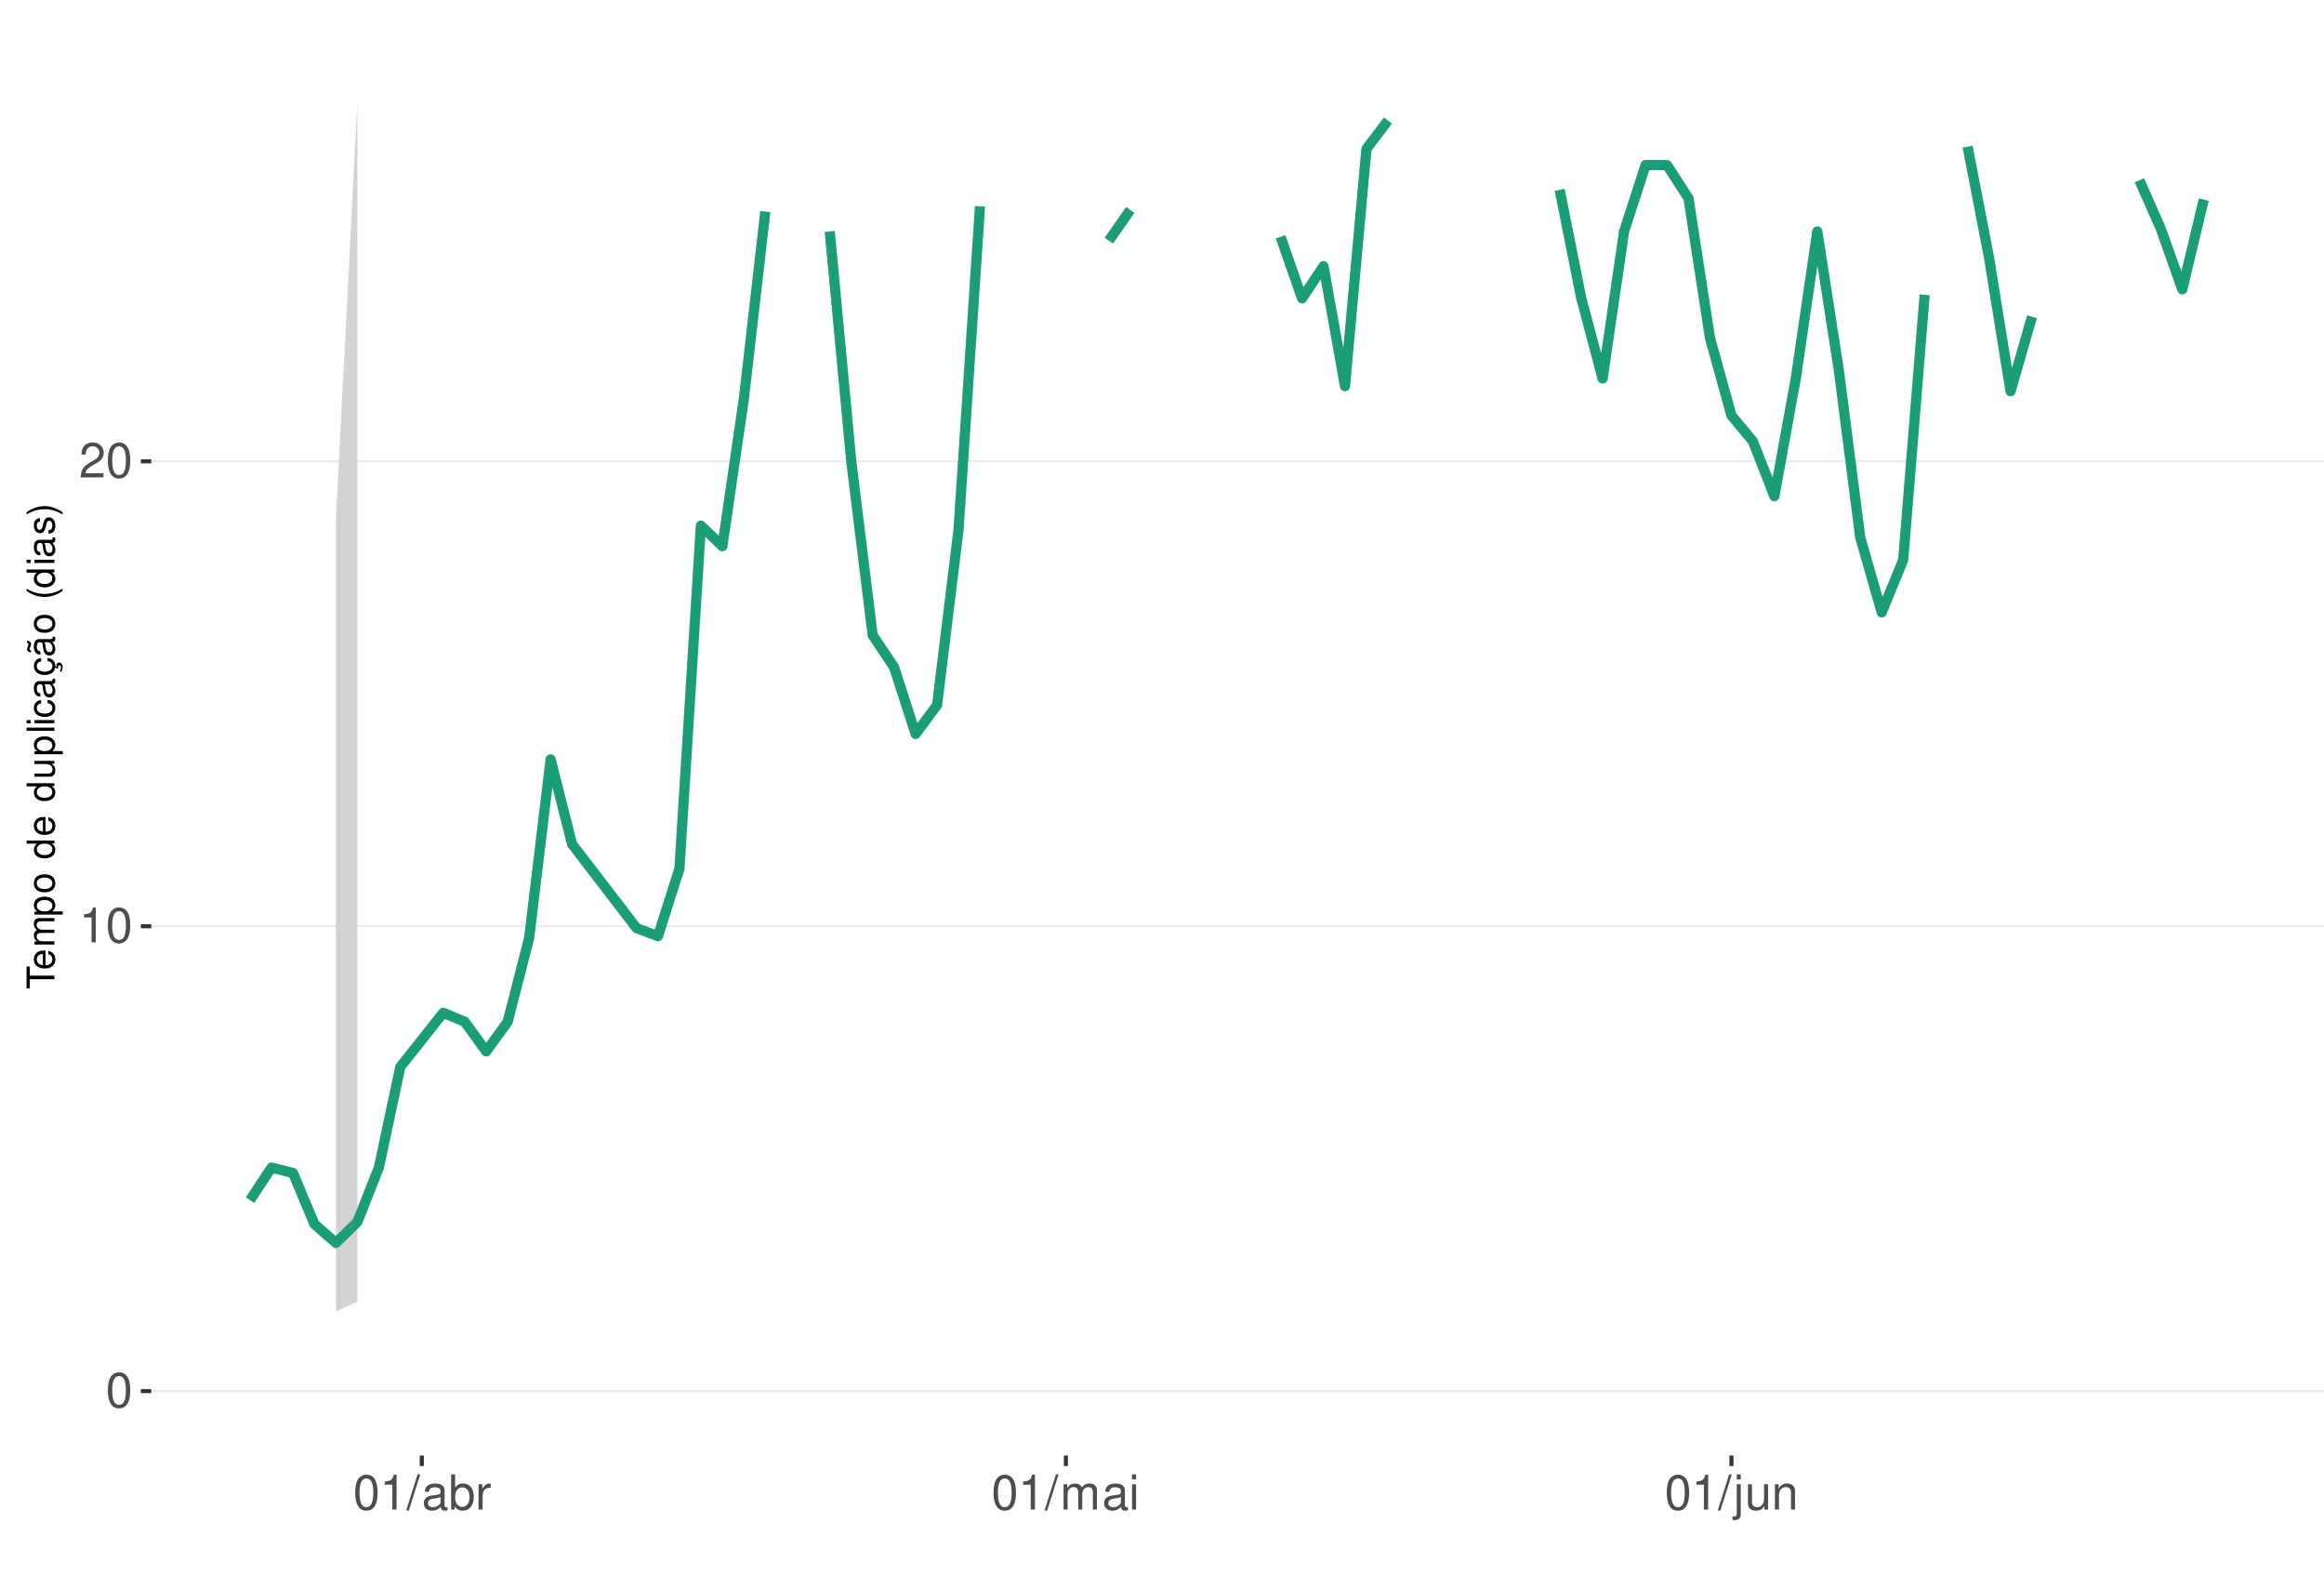
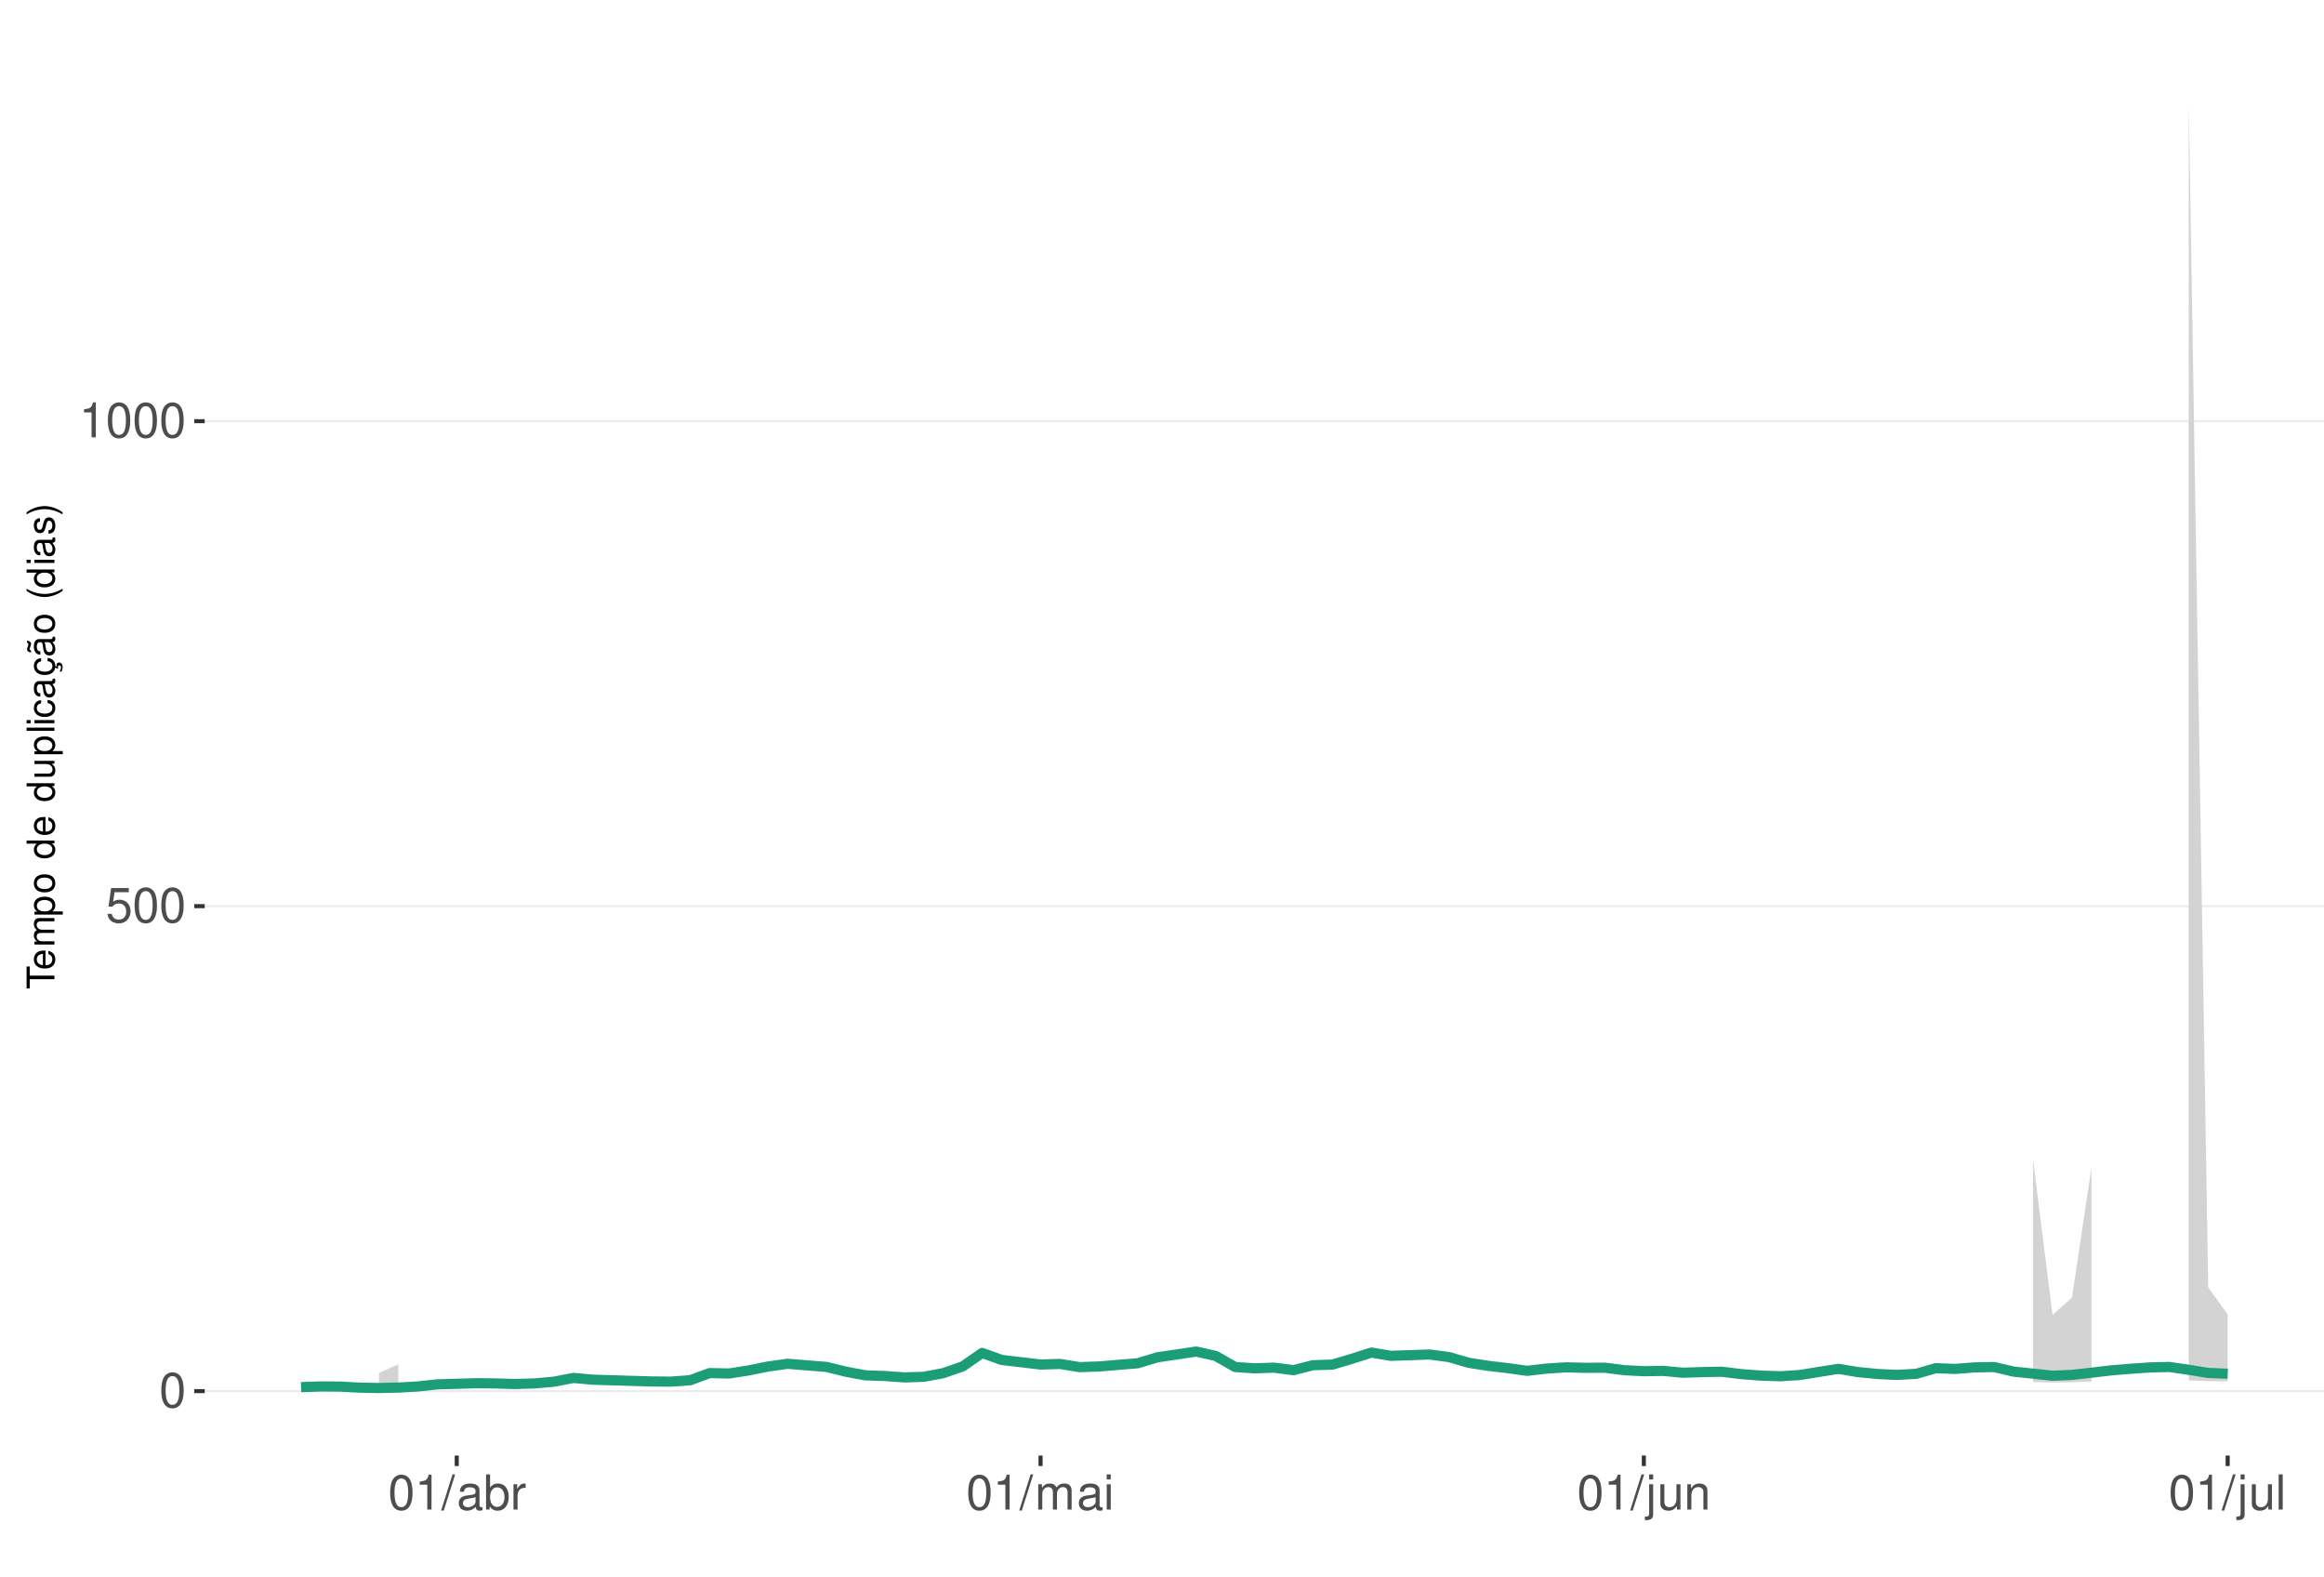
<svg xmlns="http://www.w3.org/2000/svg" xmlns:xlink="http://www.w3.org/1999/xlink" width="609pt" height="413pt" viewBox="0 0 609 413" version="1.1">
  <defs>
    <g>
      <symbol overflow="visible" id="glyph0-0">
        <path style="stroke:none;" d="" />
      </symbol>
      <symbol overflow="visible" id="glyph0-1">
        <path style="stroke:none;" d="M 3.484 -9.156 C 2.641 -9.156 1.891 -8.766 1.422 -8.156 C 0.828 -7.344 0.547 -6.125 0.547 -4.422 C 0.547 -1.344 1.562 0.297 3.484 0.297 C 5.375 0.297 6.422 -1.344 6.422 -4.359 C 6.422 -6.125 6.141 -7.312 5.547 -8.156 C 5.078 -8.781 4.328 -9.156 3.484 -9.156 Z M 3.484 -8.156 C 4.688 -8.156 5.281 -6.938 5.281 -4.453 C 5.281 -1.844 4.703 -0.625 3.453 -0.625 C 2.281 -0.625 1.688 -1.891 1.688 -4.422 C 1.688 -6.938 2.281 -8.156 3.484 -8.156 Z M 3.484 -8.156 " />
      </symbol>
      <symbol overflow="visible" id="glyph0-2">
+         <path style="stroke:none;" d="M 6.031 -8.969 L 1.391 -8.969 L 0.719 -4.094 L 1.75 -4.094 C 2.266 -4.703 2.703 -4.922 3.406 -4.922 C 4.609 -4.922 5.359 -4.094 5.359 -2.766 C 5.359 -1.484 4.609 -0.703 3.391 -0.703 C 2.422 -0.703 1.828 -1.188 1.562 -2.203 L 0.438 -2.203 C 0.594 -1.469 0.719 -1.109 0.984 -0.781 C 1.5 -0.094 2.406 0.297 3.422 0.297 C 5.234 0.297 6.5 -1.031 6.5 -2.922 C 6.5 -4.703 5.312 -5.906 3.594 -5.906 C 2.969 -5.906 2.453 -5.75 1.938 -5.359 L 2.297 -7.875 L 6.031 -7.875 Z M 6.031 -8.969 " />
+       </symbol>
+       <symbol overflow="visible" id="glyph0-3">
        <path style="stroke:none;" d="M 3.281 -6.516 L 3.281 0 L 4.391 0 L 4.391 -9.156 L 3.656 -9.156 C 3.266 -7.75 3.016 -7.562 1.297 -7.328 L 1.297 -6.516 Z M 3.281 -6.516 " />
-       </symbol>
-       <symbol overflow="visible" id="glyph0-3">
-         <path style="stroke:none;" d="M 6.406 -1.094 L 1.688 -1.094 C 1.797 -1.859 2.203 -2.344 3.297 -3.016 L 4.562 -3.719 C 5.828 -4.422 6.469 -5.359 6.469 -6.484 C 6.469 -7.234 6.156 -7.953 5.625 -8.438 C 5.094 -8.922 4.438 -9.156 3.594 -9.156 C 2.453 -9.156 1.609 -8.75 1.109 -7.953 C 0.797 -7.484 0.656 -6.906 0.625 -5.984 L 1.75 -5.984 C 1.781 -6.609 1.859 -6.969 2.016 -7.281 C 2.297 -7.828 2.891 -8.172 3.562 -8.172 C 4.562 -8.172 5.328 -7.438 5.328 -6.453 C 5.328 -5.719 4.906 -5.094 4.109 -4.625 L 2.953 -3.953 C 1.078 -2.875 0.531 -2.016 0.438 -0.016 L 6.406 -0.016 Z M 6.406 -1.094 " />
      </symbol>
      <symbol overflow="visible" id="glyph0-4">
        <path style="stroke:none;" d="M 2.891 -9.219 L -0.094 0.25 L 0.594 0.25 L 3.594 -9.219 Z M 2.891 -9.219 " />
      </symbol>
      <symbol overflow="visible" id="glyph0-5">
        <path style="stroke:none;" d="M 6.766 -0.625 C 6.656 -0.594 6.609 -0.594 6.547 -0.594 C 6.172 -0.594 5.969 -0.781 5.969 -1.109 L 5.969 -5.016 C 5.969 -6.188 5.109 -6.828 3.484 -6.828 C 2.5 -6.828 1.734 -6.547 1.281 -6.047 C 0.969 -5.703 0.844 -5.328 0.828 -4.672 L 1.891 -4.672 C 1.969 -5.484 2.453 -5.844 3.438 -5.844 C 4.406 -5.844 4.922 -5.5 4.922 -4.859 L 4.922 -4.578 C 4.906 -4.125 4.688 -3.969 3.828 -3.844 C 2.328 -3.656 2.094 -3.609 1.703 -3.438 C 0.922 -3.109 0.531 -2.531 0.531 -1.672 C 0.531 -0.469 1.359 0.297 2.703 0.297 C 3.547 0.297 4.219 0 4.969 -0.688 C 5.031 0 5.359 0.297 6.047 0.297 C 6.281 0.297 6.422 0.266 6.766 0.172 Z M 4.922 -2.094 C 4.922 -1.734 4.828 -1.516 4.5 -1.234 C 4.078 -0.828 3.562 -0.625 2.938 -0.625 C 2.109 -0.625 1.625 -1.031 1.625 -1.703 C 1.625 -2.391 2.094 -2.75 3.234 -2.906 C 4.359 -3.062 4.562 -3.109 4.922 -3.281 Z M 4.922 -2.094 " />
      </symbol>
      <symbol overflow="visible" id="glyph0-6">
        <path style="stroke:none;" d="M 0.688 -9.219 L 0.688 0 L 1.625 0 L 1.625 -0.844 C 2.141 -0.078 2.812 0.297 3.734 0.297 C 5.484 0.297 6.625 -1.141 6.625 -3.344 C 6.625 -5.5 5.547 -6.828 3.781 -6.828 C 2.875 -6.828 2.234 -6.484 1.734 -5.734 L 1.734 -9.219 Z M 3.578 -5.828 C 4.766 -5.828 5.516 -4.812 5.516 -3.234 C 5.516 -1.719 4.734 -0.703 3.578 -0.703 C 2.453 -0.703 1.734 -1.703 1.734 -3.266 C 1.734 -4.828 2.453 -5.828 3.578 -5.828 Z M 3.578 -5.828 " />
      </symbol>
      <symbol overflow="visible" id="glyph0-7">
        <path style="stroke:none;" d="M 0.875 -6.625 L 0.875 0 L 1.938 0 L 1.938 -3.438 C 1.953 -5.031 2.609 -5.75 4.062 -5.703 L 4.062 -6.781 C 3.891 -6.812 3.781 -6.828 3.656 -6.828 C 2.969 -6.828 2.453 -6.422 1.844 -5.422 L 1.844 -6.625 Z M 0.875 -6.625 " />
      </symbol>
      <symbol overflow="visible" id="glyph0-8">
        <path style="stroke:none;" d="M 0.891 -6.625 L 0.891 0 L 1.953 0 L 1.953 -4.156 C 1.953 -5.125 2.641 -5.891 3.5 -5.891 C 4.297 -5.891 4.734 -5.422 4.734 -4.562 L 4.734 0 L 5.797 0 L 5.797 -4.156 C 5.797 -5.125 6.5 -5.891 7.359 -5.891 C 8.125 -5.891 8.578 -5.406 8.578 -4.562 L 8.578 0 L 9.641 0 L 9.641 -4.969 C 9.641 -6.156 8.953 -6.828 7.719 -6.828 C 6.828 -6.828 6.297 -6.562 5.688 -5.812 C 5.297 -6.516 4.766 -6.828 3.891 -6.828 C 3.016 -6.828 2.422 -6.5 1.859 -5.688 L 1.859 -6.625 Z M 0.891 -6.625 " />
      </symbol>
      <symbol overflow="visible" id="glyph0-9">
        <path style="stroke:none;" d="M 1.891 -6.625 L 0.844 -6.625 L 0.844 0 L 1.891 0 Z M 1.891 -9.219 L 0.828 -9.219 L 0.828 -7.891 L 1.891 -7.891 Z M 1.891 -9.219 " />
      </symbol>
      <symbol overflow="visible" id="glyph0-10">
        <path style="stroke:none;" d="M 0.891 -6.625 L 0.891 0.969 C 0.891 1.625 0.688 1.828 0.031 1.828 C -0.047 1.828 -0.094 1.828 -0.234 1.828 L -0.234 2.719 C -0.094 2.75 -0.031 2.766 0.125 2.766 C 1.312 2.766 1.938 2.297 1.938 1.375 L 1.938 -6.625 Z M 1.938 -9.219 L 0.891 -9.219 L 0.891 -7.891 L 1.938 -7.891 Z M 1.938 -9.219 " />
      </symbol>
      <symbol overflow="visible" id="glyph0-11">
        <path style="stroke:none;" d="M 6.094 0 L 6.094 -6.625 L 5.047 -6.625 L 5.047 -2.875 C 5.047 -1.516 4.344 -0.625 3.234 -0.625 C 2.406 -0.625 1.875 -1.141 1.875 -1.938 L 1.875 -6.625 L 0.828 -6.625 L 0.828 -1.516 C 0.828 -0.422 1.641 0.297 2.938 0.297 C 3.906 0.297 4.531 -0.047 5.156 -0.922 L 5.156 0 Z M 6.094 0 " />
      </symbol>
      <symbol overflow="visible" id="glyph0-12">
        <path style="stroke:none;" d="M 0.891 -6.625 L 0.891 0 L 1.953 0 L 1.953 -3.656 C 1.953 -5.016 2.656 -5.891 3.75 -5.891 C 4.578 -5.891 5.109 -5.391 5.109 -4.594 L 5.109 0 L 6.156 0 L 6.156 -5.016 C 6.156 -6.109 5.344 -6.828 4.062 -6.828 C 3.078 -6.828 2.438 -6.438 1.859 -5.516 L 1.859 -6.625 Z M 0.891 -6.625 " />
      </symbol>
+       <symbol overflow="visible" id="glyph0-13">
+         <path style="stroke:none;" d="M 1.922 -9.219 L 0.859 -9.219 L 0.859 0 L 1.922 0 Z M 1.922 -9.219 " />
+       </symbol>
      <symbol overflow="visible" id="glyph1-0">
        <path style="stroke:none;" d="" />
      </symbol>
      <symbol overflow="visible" id="glyph1-1">
        <path style="stroke:none;" d="M -6.469 -3.547 L -6.469 -5.938 L -7.297 -5.938 L -7.297 -0.203 L -6.469 -0.203 L -6.469 -2.609 L 0 -2.609 L 0 -3.547 Z M -6.469 -3.547 " />
      </symbol>
      <symbol overflow="visible" id="glyph1-2">
        <path style="stroke:none;" d="M -2.344 -5.125 C -3.141 -5.125 -3.625 -5.062 -4.016 -4.922 C -4.875 -4.578 -5.391 -3.781 -5.391 -2.797 C -5.391 -1.344 -4.281 -0.406 -2.547 -0.406 C -0.812 -0.406 0.234 -1.297 0.234 -2.781 C 0.234 -3.984 -0.453 -4.812 -1.594 -5.016 L -1.594 -4.188 C -0.906 -3.953 -0.547 -3.484 -0.547 -2.812 C -0.547 -2.281 -0.781 -1.828 -1.219 -1.547 C -1.516 -1.344 -1.812 -1.281 -2.344 -1.266 Z M -3.016 -1.297 C -3.984 -1.359 -4.625 -1.953 -4.625 -2.797 C -4.625 -3.641 -3.953 -4.234 -3.016 -4.234 Z M -3.016 -1.297 " />
      </symbol>
      <symbol overflow="visible" id="glyph1-3">
        <path style="stroke:none;" d="M -5.234 -0.703 L 0 -0.703 L 0 -1.547 L -3.297 -1.547 C -4.047 -1.547 -4.656 -2.094 -4.656 -2.766 C -4.656 -3.391 -4.281 -3.734 -3.609 -3.734 L 0 -3.734 L 0 -4.578 L -3.297 -4.578 C -4.047 -4.578 -4.656 -5.125 -4.656 -5.812 C -4.656 -6.422 -4.266 -6.781 -3.609 -6.781 L 0 -6.781 L 0 -7.625 L -3.938 -7.625 C -4.875 -7.625 -5.391 -7.078 -5.391 -6.094 C -5.391 -5.406 -5.188 -4.984 -4.594 -4.484 C -5.156 -4.188 -5.391 -3.766 -5.391 -3.078 C -5.391 -2.375 -5.125 -1.906 -4.5 -1.469 L -5.234 -1.469 Z M -5.234 -0.703 " />
      </symbol>
      <symbol overflow="visible" id="glyph1-4">
        <path style="stroke:none;" d="M 2.188 -0.547 L 2.188 -1.375 L -0.547 -1.375 C -0.016 -1.812 0.234 -2.312 0.234 -2.984 C 0.234 -4.344 -0.859 -5.234 -2.531 -5.234 C -4.297 -5.234 -5.391 -4.375 -5.391 -2.984 C -5.391 -2.266 -5.062 -1.703 -4.453 -1.312 L -5.234 -1.312 L -5.234 -0.547 Z M -4.609 -2.844 C -4.609 -3.766 -3.797 -4.359 -2.547 -4.359 C -1.359 -4.359 -0.547 -3.75 -0.547 -2.844 C -0.547 -1.953 -1.344 -1.375 -2.578 -1.375 C -3.812 -1.375 -4.609 -1.953 -4.609 -2.844 Z M -4.609 -2.844 " />
      </symbol>
      <symbol overflow="visible" id="glyph1-5">
        <path style="stroke:none;" d="M -5.391 -2.719 C -5.391 -1.234 -4.344 -0.359 -2.578 -0.359 C -0.812 -0.359 0.234 -1.234 0.234 -2.734 C 0.234 -4.203 -0.812 -5.094 -2.547 -5.094 C -4.359 -5.094 -5.391 -4.234 -5.391 -2.719 Z M -4.625 -2.734 C -4.625 -3.672 -3.844 -4.234 -2.547 -4.234 C -1.312 -4.234 -0.547 -3.656 -0.547 -2.734 C -0.547 -1.797 -1.312 -1.234 -2.578 -1.234 C -3.844 -1.234 -4.625 -1.797 -4.625 -2.734 Z M -4.625 -2.734 " />
      </symbol>
      <symbol overflow="visible" id="glyph1-6">
        <path style="stroke:none;" d="" />
      </symbol>
      <symbol overflow="visible" id="glyph1-7">
        <path style="stroke:none;" d="M -7.297 -4.953 L -7.297 -4.125 L -4.578 -4.125 C -5.109 -3.766 -5.391 -3.203 -5.391 -2.516 C -5.391 -1.156 -4.297 -0.266 -2.625 -0.266 C -0.859 -0.266 0.234 -1.125 0.234 -2.547 C 0.234 -3.266 -0.047 -3.766 -0.688 -4.203 L 0 -4.203 L 0 -4.953 Z M -4.609 -2.656 C -4.609 -3.547 -3.812 -4.125 -2.562 -4.125 C -1.344 -4.125 -0.547 -3.547 -0.547 -2.656 C -0.547 -1.734 -1.359 -1.125 -2.578 -1.125 C -3.797 -1.125 -4.609 -1.734 -4.609 -2.656 Z M -4.609 -2.656 " />
      </symbol>
      <symbol overflow="visible" id="glyph1-8">
        <path style="stroke:none;" d="M 0 -4.812 L -5.234 -4.812 L -5.234 -3.984 L -2.266 -3.984 C -1.203 -3.984 -0.5 -3.438 -0.5 -2.562 C -0.5 -1.906 -0.906 -1.484 -1.531 -1.484 L -5.234 -1.484 L -5.234 -0.656 L -1.203 -0.656 C -0.328 -0.656 0.234 -1.297 0.234 -2.312 C 0.234 -3.094 -0.047 -3.578 -0.734 -4.062 L 0 -4.062 Z M 0 -4.812 " />
      </symbol>
      <symbol overflow="visible" id="glyph1-9">
        <path style="stroke:none;" d="M -7.297 -1.516 L -7.297 -0.688 L 0 -0.688 L 0 -1.516 Z M -7.297 -1.516 " />
      </symbol>
      <symbol overflow="visible" id="glyph1-10">
        <path style="stroke:none;" d="M -5.234 -1.5 L -5.234 -0.672 L 0 -0.672 L 0 -1.5 Z M -7.297 -1.5 L -7.297 -0.656 L -6.234 -0.656 L -6.234 -1.5 Z M -7.297 -1.5 " />
      </symbol>
      <symbol overflow="visible" id="glyph1-11">
        <path style="stroke:none;" d="M -3.484 -4.703 C -3.984 -4.672 -4.312 -4.562 -4.609 -4.359 C -5.094 -4 -5.391 -3.375 -5.391 -2.641 C -5.391 -1.219 -4.266 -0.312 -2.531 -0.312 C -0.844 -0.312 0.234 -1.203 0.234 -2.625 C 0.234 -3.875 -0.516 -4.672 -1.797 -4.766 L -1.797 -3.938 C -0.953 -3.797 -0.547 -3.359 -0.547 -2.656 C -0.547 -1.734 -1.297 -1.188 -2.531 -1.188 C -3.844 -1.188 -4.625 -1.719 -4.625 -2.625 C -4.625 -3.328 -4.203 -3.766 -3.484 -3.875 Z M -3.484 -4.703 " />
      </symbol>
      <symbol overflow="visible" id="glyph1-12">
        <path style="stroke:none;" d="M -0.484 -5.344 C -0.469 -5.266 -0.469 -5.219 -0.469 -5.172 C -0.469 -4.875 -0.625 -4.719 -0.875 -4.719 L -3.953 -4.719 C -4.891 -4.719 -5.391 -4.047 -5.391 -2.75 C -5.391 -1.984 -5.172 -1.375 -4.781 -1.016 C -4.516 -0.766 -4.203 -0.672 -3.688 -0.656 L -3.688 -1.484 C -4.328 -1.562 -4.625 -1.938 -4.625 -2.719 C -4.625 -3.484 -4.344 -3.891 -3.844 -3.891 L -3.625 -3.891 C -3.266 -3.875 -3.125 -3.703 -3.047 -3.016 C -2.891 -1.844 -2.844 -1.656 -2.719 -1.344 C -2.453 -0.734 -2 -0.422 -1.312 -0.422 C -0.375 -0.422 0.234 -1.078 0.234 -2.141 C 0.234 -2.797 0 -3.328 -0.547 -3.922 C 0 -3.984 0.234 -4.234 0.234 -4.781 C 0.234 -4.953 0.203 -5.062 0.141 -5.344 Z M -1.656 -3.891 C -1.375 -3.891 -1.203 -3.812 -0.969 -3.562 C -0.656 -3.219 -0.5 -2.812 -0.5 -2.312 C -0.5 -1.672 -0.812 -1.297 -1.344 -1.297 C -1.891 -1.297 -2.172 -1.656 -2.297 -2.547 C -2.422 -3.438 -2.453 -3.609 -2.594 -3.891 Z M -1.656 -3.891 " />
      </symbol>
      <symbol overflow="visible" id="glyph1-13">
        <path style="stroke:none;" d="M 0.234 -2.641 C 0.234 -3.875 -0.547 -4.703 -1.797 -4.766 L -1.797 -3.938 C -0.953 -3.797 -0.531 -3.359 -0.531 -2.656 C -0.531 -1.734 -1.281 -1.188 -2.516 -1.188 C -3.844 -1.188 -4.625 -1.719 -4.625 -2.625 C -4.625 -3.328 -4.203 -3.766 -3.484 -3.875 L -3.484 -4.703 C -3.984 -4.672 -4.312 -4.562 -4.609 -4.359 C -5.094 -4 -5.391 -3.375 -5.391 -2.641 C -5.391 -1.219 -4.266 -0.312 -2.531 -0.312 C -1.469 -0.312 -0.625 -0.672 -0.156 -1.312 C 0.047 -1.594 0.125 -1.812 0.203 -2.25 L 0.922 -1.938 L 0.984 -2.062 C 0.938 -2.188 0.906 -2.25 0.906 -2.375 C 0.906 -2.656 1.047 -2.828 1.281 -2.828 C 1.547 -2.828 1.734 -2.594 1.734 -2.297 C 1.734 -2.031 1.672 -1.844 1.438 -1.406 L 1.406 -1.312 L 1.812 -1.094 C 2.078 -1.75 2.141 -1.953 2.141 -2.344 C 2.141 -3.109 1.781 -3.578 1.203 -3.578 C 0.781 -3.578 0.547 -3.297 0.547 -2.797 C 0.547 -2.703 0.547 -2.641 0.562 -2.516 Z M 0.234 -2.641 " />
      </symbol>
      <symbol overflow="visible" id="glyph1-14">
        <path style="stroke:none;" d="M -0.484 -5.344 C -0.469 -5.266 -0.469 -5.219 -0.469 -5.172 C -0.469 -4.875 -0.625 -4.719 -0.875 -4.719 L -3.953 -4.719 C -4.891 -4.719 -5.391 -4.047 -5.391 -2.75 C -5.391 -1.984 -5.172 -1.375 -4.781 -1.016 C -4.516 -0.766 -4.203 -0.672 -3.688 -0.656 L -3.688 -1.484 C -4.328 -1.562 -4.625 -1.938 -4.625 -2.719 C -4.625 -3.484 -4.344 -3.891 -3.844 -3.891 L -3.625 -3.891 C -3.266 -3.875 -3.125 -3.703 -3.047 -3.016 C -2.891 -1.844 -2.844 -1.656 -2.719 -1.344 C -2.453 -0.734 -2 -0.422 -1.312 -0.422 C -0.375 -0.422 0.234 -1.078 0.234 -2.141 C 0.234 -2.797 0 -3.328 -0.547 -3.922 C 0 -3.984 0.234 -4.234 0.234 -4.781 C 0.234 -4.953 0.203 -5.062 0.141 -5.344 Z M -1.656 -3.891 C -1.375 -3.891 -1.203 -3.812 -0.969 -3.562 C -0.656 -3.219 -0.5 -2.812 -0.5 -2.312 C -0.5 -1.672 -0.812 -1.297 -1.344 -1.297 C -1.891 -1.297 -2.172 -1.656 -2.297 -2.547 C -2.422 -3.438 -2.453 -3.609 -2.594 -3.891 Z M -7.172 -3.75 C -6.922 -3.672 -6.812 -3.547 -6.812 -3.375 C -6.812 -3.25 -6.875 -2.984 -6.984 -2.734 C -7.156 -2.312 -7.172 -2.25 -7.172 -2.047 C -7.172 -1.594 -6.797 -1.297 -6.141 -1.188 L -6.141 -1.766 C -6.375 -1.812 -6.5 -1.938 -6.5 -2.094 C -6.5 -2.203 -6.469 -2.344 -6.375 -2.578 C -6.156 -3.156 -6.125 -3.234 -6.125 -3.438 C -6.125 -3.922 -6.484 -4.219 -7.172 -4.312 Z M -7.172 -3.75 " />
      </symbol>
      <symbol overflow="visible" id="glyph1-15">
        <path style="stroke:none;" d="M -7.297 -2.359 C -5.984 -1.359 -4.156 -0.734 -2.594 -0.734 C -1.016 -0.734 0.812 -1.359 2.125 -2.359 L 2.125 -2.906 C 0.688 -2.031 -0.984 -1.547 -2.594 -1.547 C -4.188 -1.547 -5.875 -2.031 -7.297 -2.906 Z M -7.297 -2.359 " />
      </symbol>
      <symbol overflow="visible" id="glyph1-16">
        <path style="stroke:none;" d="M -3.781 -4.375 C -4.812 -4.375 -5.391 -3.688 -5.391 -2.484 C -5.391 -1.266 -4.766 -0.469 -3.797 -0.469 C -2.969 -0.469 -2.578 -0.891 -2.281 -2.125 L -2.094 -2.906 C -1.953 -3.484 -1.734 -3.719 -1.375 -3.719 C -0.875 -3.719 -0.547 -3.234 -0.547 -2.5 C -0.547 -2.047 -0.672 -1.672 -0.891 -1.453 C -1.047 -1.328 -1.188 -1.266 -1.562 -1.219 L -1.562 -0.344 C -0.344 -0.375 0.234 -1.062 0.234 -2.438 C 0.234 -3.75 -0.422 -4.594 -1.438 -4.594 C -2.203 -4.594 -2.641 -4.156 -2.891 -3.109 L -3.078 -2.312 C -3.234 -1.625 -3.453 -1.344 -3.828 -1.344 C -4.312 -1.344 -4.625 -1.766 -4.625 -2.453 C -4.625 -3.125 -4.328 -3.484 -3.781 -3.5 Z M -3.781 -4.375 " />
      </symbol>
      <symbol overflow="visible" id="glyph1-17">
        <path style="stroke:none;" d="M 2.125 -0.938 C 0.812 -1.938 -1.016 -2.562 -2.578 -2.562 C -4.156 -2.562 -5.984 -1.938 -7.297 -0.938 L -7.297 -0.375 C -5.859 -1.266 -4.188 -1.75 -2.578 -1.75 C -0.984 -1.75 0.703 -1.266 2.125 -0.375 Z M 2.125 -0.938 " />
      </symbol>
    </g>
    <clipPath id="clip1">
-       <path d="M 39.645 9.961 L 609 9.961 L 609 381.328 L 39.645 381.328 Z M 39.645 9.961 " />
+       <path d="M 53.645 9.961 L 609 9.961 L 609 381.328 L 53.645 381.328 Z M 53.645 9.961 " />
    </clipPath>
    <clipPath id="clip2">
-       <path d="M 39.645 364 L 609 364 L 609 365 L 39.645 365 Z M 39.645 364 " />
+       <path d="M 53.645 364 L 609 364 L 609 365 L 53.645 365 Z M 53.645 364 " />
    </clipPath>
    <clipPath id="clip3">
-       <path d="M 39.645 242 L 609 242 L 609 243 L 39.645 243 Z M 39.645 242 " />
+       <path d="M 53.645 237 L 609 237 L 609 238 L 53.645 238 Z M 53.645 237 " />
    </clipPath>
    <clipPath id="clip4">
-       <path d="M 39.645 120 L 609 120 L 609 122 L 39.645 122 Z M 39.645 120 " />
+       <path d="M 53.645 110 L 609 110 L 609 111 L 53.645 111 Z M 53.645 110 " />
    </clipPath>
  </defs>
  <g id="surface349">
    <rect x="0" y="0" width="609" height="413" style="fill:rgb(100%,100%,100%);fill-opacity:1;stroke:none;" />
    <rect x="0" y="0" width="609" height="413" style="fill:rgb(100%,100%,100%);fill-opacity:1;stroke:none;" />
    <path style="fill:none;stroke-width:1.067;stroke-linecap:round;stroke-linejoin:round;stroke:rgb(100%,100%,100%);stroke-opacity:1;stroke-miterlimit:10;" d="M 0 413 L 609 413 L 609 0 L 0 0 Z M 0 413 " />
    <g clip-path="url(#clip1)" clip-rule="nonzero">
-       <path style=" stroke:none;fill-rule:nonzero;fill:rgb(100%,100%,100%);fill-opacity:1;" d="M 39.645 381.328 L 609 381.328 L 609 9.961 L 39.645 9.961 Z M 39.645 381.328 " />
+       <path style=" stroke:none;fill-rule:nonzero;fill:rgb(100%,100%,100%);fill-opacity:1;" d="M 53.645 381.328 L 609 381.328 L 609 9.961 L 53.645 9.961 Z M 53.645 381.328 " />
    </g>
    <g clip-path="url(#clip2)" clip-rule="nonzero">
-       <path style="fill:none;stroke-width:0.533;stroke-linecap:butt;stroke-linejoin:round;stroke:rgb(92.157%,92.157%,92.157%);stroke-opacity:1;stroke-miterlimit:10;" d="M 39.645 364.449 L 609 364.449 " />
+       <path style="fill:none;stroke-width:0.533;stroke-linecap:butt;stroke-linejoin:round;stroke:rgb(92.157%,92.157%,92.157%);stroke-opacity:1;stroke-miterlimit:10;" d="M 53.645 364.449 L 609 364.449 " />
    </g>
    <g clip-path="url(#clip3)" clip-rule="nonzero">
-       <path style="fill:none;stroke-width:0.533;stroke-linecap:butt;stroke-linejoin:round;stroke:rgb(92.157%,92.157%,92.157%);stroke-opacity:1;stroke-miterlimit:10;" d="M 39.645 242.652 L 609 242.652 " />
+       <path style="fill:none;stroke-width:0.533;stroke-linecap:butt;stroke-linejoin:round;stroke:rgb(92.157%,92.157%,92.157%);stroke-opacity:1;stroke-miterlimit:10;" d="M 53.645 237.395 L 609 237.395 " />
    </g>
    <g clip-path="url(#clip4)" clip-rule="nonzero">
-       <path style="fill:none;stroke-width:0.533;stroke-linecap:butt;stroke-linejoin:round;stroke:rgb(92.157%,92.157%,92.157%);stroke-opacity:1;stroke-miterlimit:10;" d="M 39.645 120.855 L 609 120.855 " />
-     </g>
-     <path style=" stroke:none;fill-rule:nonzero;fill:rgb(82.745%,82.745%,82.745%);fill-opacity:1;" d="M 88.027 136.031 L 93.656 26.844 L 93.656 341.02 L 88.027 343.555 Z M 88.027 136.031 " />
-     <path style="fill:none;stroke-width:2.667;stroke-linecap:butt;stroke-linejoin:round;stroke:rgb(10.588%,61.961%,46.667%);stroke-opacity:1;stroke-miterlimit:10;" d="M 65.523 314.41 L 71.152 305.879 L 76.777 307.297 L 82.402 320.719 L 88.027 325.625 L 93.656 320.117 L 99.281 305.879 L 104.906 279.5 L 116.16 265.328 L 121.785 267.68 L 127.41 275.449 L 133.039 267.68 L 138.664 245.711 L 144.289 198.953 L 149.914 221.145 L 166.793 243.133 L 172.418 245.266 L 178.047 227.57 L 183.672 137.699 L 189.297 143.102 L 194.922 104.543 L 200.551 55.43 " />
-     <path style="fill:none;stroke-width:2.667;stroke-linecap:butt;stroke-linejoin:round;stroke:rgb(10.588%,61.961%,46.667%);stroke-opacity:1;stroke-miterlimit:10;" d="M 217.43 60.629 L 223.055 120.688 L 228.68 166.395 L 234.305 174.828 L 239.934 192.289 L 245.559 184.711 L 251.184 138.754 L 256.809 54.059 " />
-     <path style="fill:none;stroke-width:2.667;stroke-linecap:butt;stroke-linejoin:round;stroke:rgb(10.588%,61.961%,46.667%);stroke-opacity:1;stroke-miterlimit:10;" d="M 290.566 63.039 L 296.191 54.996 " />
-     <path style="fill:none;stroke-width:2.667;stroke-linecap:butt;stroke-linejoin:round;stroke:rgb(10.588%,61.961%,46.667%);stroke-opacity:1;stroke-miterlimit:10;" d="M 335.574 62.035 L 341.199 78.168 L 346.828 69.723 L 352.453 101.164 L 358.078 39.008 L 363.703 31.578 " />
-     <path style="fill:none;stroke-width:2.667;stroke-linecap:butt;stroke-linejoin:round;stroke:rgb(10.588%,61.961%,46.667%);stroke-opacity:1;stroke-miterlimit:10;" d="M 408.715 49.73 L 414.34 78 L 419.965 99.172 L 425.59 60.629 L 431.219 43.242 L 436.844 43.254 L 442.469 51.953 L 448.094 88.516 L 453.723 108.836 L 459.348 115.605 L 464.973 130.004 L 470.598 99.047 L 476.227 60.629 L 481.852 96.91 L 487.477 140.801 L 493.105 160.43 L 498.73 146.688 L 504.355 77.227 " />
-     <path style="fill:none;stroke-width:2.667;stroke-linecap:butt;stroke-linejoin:round;stroke:rgb(10.588%,61.961%,46.667%);stroke-opacity:1;stroke-miterlimit:10;" d="M 515.609 38.422 L 521.234 67.551 L 526.859 102.5 L 532.484 82.984 " />
-     <path style="fill:none;stroke-width:2.667;stroke-linecap:butt;stroke-linejoin:round;stroke:rgb(10.588%,61.961%,46.667%);stroke-opacity:1;stroke-miterlimit:10;" d="M 560.617 47.215 L 566.242 59.934 L 571.867 75.809 L 577.496 52.293 " />
-     <g style="fill:rgb(30.196%,30.196%,30.196%);fill-opacity:1;">
-       <use xlink:href="#glyph0-1" x="27.715" y="368.671" />
-     </g>
-     <g style="fill:rgb(30.196%,30.196%,30.196%);fill-opacity:1;">
-       <use xlink:href="#glyph0-2" x="20.715" y="246.874" />
-       <use xlink:href="#glyph0-1" x="27.715" y="246.874" />
-     </g>
-     <g style="fill:rgb(30.196%,30.196%,30.196%);fill-opacity:1;">
-       <use xlink:href="#glyph0-3" x="20.715" y="125.077" />
-       <use xlink:href="#glyph0-1" x="27.715" y="125.077" />
-     </g>
-     <path style="fill:none;stroke-width:1.067;stroke-linecap:butt;stroke-linejoin:round;stroke:rgb(20%,20%,20%);stroke-opacity:1;stroke-miterlimit:10;" d="M 36.906 364.449 L 39.645 364.449 " />
-     <path style="fill:none;stroke-width:1.067;stroke-linecap:butt;stroke-linejoin:round;stroke:rgb(20%,20%,20%);stroke-opacity:1;stroke-miterlimit:10;" d="M 36.906 242.652 L 39.645 242.652 " />
-     <path style="fill:none;stroke-width:1.067;stroke-linecap:butt;stroke-linejoin:round;stroke:rgb(20%,20%,20%);stroke-opacity:1;stroke-miterlimit:10;" d="M 36.906 120.855 L 39.645 120.855 " />
-     <path style="fill:none;stroke-width:1.067;stroke-linecap:butt;stroke-linejoin:round;stroke:rgb(20%,20%,20%);stroke-opacity:1;stroke-miterlimit:10;" d="M 110.531 384.07 L 110.531 381.328 " />
-     <path style="fill:none;stroke-width:1.067;stroke-linecap:butt;stroke-linejoin:round;stroke:rgb(20%,20%,20%);stroke-opacity:1;stroke-miterlimit:10;" d="M 279.312 384.07 L 279.312 381.328 " />
-     <path style="fill:none;stroke-width:1.067;stroke-linecap:butt;stroke-linejoin:round;stroke:rgb(20%,20%,20%);stroke-opacity:1;stroke-miterlimit:10;" d="M 453.723 384.07 L 453.723 381.328 " />
-     <g style="fill:rgb(30.196%,30.196%,30.196%);fill-opacity:1;">
-       <use xlink:href="#glyph0-1" x="92.531" y="395.483" />
-       <use xlink:href="#glyph0-2" x="99.531" y="395.483" />
-       <use xlink:href="#glyph0-4" x="106.531" y="395.483" />
-       <use xlink:href="#glyph0-5" x="110.531" y="395.483" />
-       <use xlink:href="#glyph0-6" x="117.531" y="395.483" />
-       <use xlink:href="#glyph0-7" x="124.531" y="395.483" />
-     </g>
-     <g style="fill:rgb(30.196%,30.196%,30.196%);fill-opacity:1;">
-       <use xlink:href="#glyph0-1" x="259.812" y="395.483" />
-       <use xlink:href="#glyph0-2" x="266.812" y="395.483" />
-       <use xlink:href="#glyph0-4" x="273.812" y="395.483" />
-       <use xlink:href="#glyph0-8" x="277.812" y="395.483" />
-       <use xlink:href="#glyph0-5" x="288.812" y="395.483" />
-       <use xlink:href="#glyph0-9" x="295.812" y="395.483" />
-     </g>
-     <g style="fill:rgb(30.196%,30.196%,30.196%);fill-opacity:1;">
-       <use xlink:href="#glyph0-1" x="436.223" y="395.483" />
-       <use xlink:href="#glyph0-2" x="443.223" y="395.483" />
-       <use xlink:href="#glyph0-4" x="450.223" y="395.483" />
-       <use xlink:href="#glyph0-10" x="454.223" y="395.483" />
-       <use xlink:href="#glyph0-11" x="457.223" y="395.483" />
-       <use xlink:href="#glyph0-12" x="464.223" y="395.483" />
+       <path style="fill:none;stroke-width:0.533;stroke-linecap:butt;stroke-linejoin:round;stroke:rgb(92.157%,92.157%,92.157%);stroke-opacity:1;stroke-miterlimit:10;" d="M 53.645 110.344 L 609 110.344 " />
+     </g>
+     <path style=" stroke:none;fill-rule:nonzero;fill:rgb(82.745%,82.745%,82.745%);fill-opacity:1;" d="M 99.289 359.684 L 104.387 357.406 L 104.387 363.961 L 99.289 364.012 Z M 99.289 359.684 " />
+     <path style=" stroke:none;fill-rule:nonzero;fill:rgb(82.745%,82.745%,82.745%);fill-opacity:1;" d="M 532.762 303.816 L 537.859 344.469 L 542.961 339.957 L 548.059 305.855 L 548.059 361.934 L 542.961 362.121 L 537.859 362.207 L 532.762 362.07 Z M 532.762 303.816 " />
+     <path style=" stroke:none;fill-rule:nonzero;fill:rgb(82.745%,82.745%,82.745%);fill-opacity:1;" d="M 573.559 26.844 L 578.656 337.27 L 583.758 344.336 L 583.758 361.883 L 578.656 361.836 L 573.559 361.633 Z M 573.559 26.844 " />
+     <path style="fill:none;stroke-width:2.667;stroke-linecap:butt;stroke-linejoin:round;stroke:rgb(10.588%,61.961%,46.667%);stroke-opacity:1;stroke-miterlimit:10;" d="M 78.887 363.406 L 83.988 363.227 L 89.086 363.258 L 94.188 363.535 L 99.289 363.637 L 104.387 363.523 L 109.488 363.227 L 114.586 362.676 L 124.785 362.379 L 129.887 362.43 L 134.984 362.59 L 140.086 362.43 L 145.184 361.973 L 150.285 360.996 L 155.383 361.457 L 170.684 361.918 L 175.781 361.961 L 180.883 361.594 L 185.98 359.719 L 191.082 359.832 L 196.18 359.027 L 201.281 358 L 206.379 357.289 L 216.578 358.109 L 221.68 359.363 L 226.777 360.316 L 231.879 360.492 L 236.977 360.855 L 242.078 360.699 L 247.18 359.738 L 252.277 357.973 L 257.379 354.441 L 262.477 356.277 L 272.676 357.484 L 277.777 357.328 L 282.875 358.16 L 287.977 357.992 L 298.176 357.145 L 303.273 355.598 L 313.473 354.082 L 318.574 355.227 L 323.672 358.141 L 328.773 358.477 L 333.871 358.301 L 338.973 358.957 L 344.07 357.66 L 349.172 357.504 L 354.27 355.98 L 359.371 354.352 L 364.469 355.203 L 369.57 355.027 L 374.668 354.852 L 379.77 355.547 L 384.871 357.027 L 389.969 357.824 L 395.07 358.422 L 400.168 359.133 L 405.27 358.547 L 410.367 358.215 L 415.469 358.344 L 420.566 358.312 L 425.668 358.969 L 430.766 359.23 L 435.867 359.152 L 440.965 359.629 L 446.066 359.465 L 451.164 359.363 L 456.266 359.992 L 461.363 360.383 L 466.465 360.559 L 471.562 360.242 L 476.664 359.418 L 481.762 358.609 L 486.863 359.461 L 491.961 359.953 L 497.062 360.207 L 502.16 359.91 L 507.262 358.445 L 512.359 358.629 L 517.461 358.23 L 522.559 358.137 L 527.66 359.34 L 532.762 359.867 L 537.859 360.418 L 542.961 360.195 L 548.059 359.625 L 553.16 359.023 L 558.258 358.598 L 563.359 358.25 L 568.457 358.121 L 573.559 358.863 L 578.656 359.68 L 583.758 359.895 " />
+     <g style="fill:rgb(30.196%,30.196%,30.196%);fill-opacity:1;">
+       <use xlink:href="#glyph0-1" x="41.715" y="368.671" />
+     </g>
+     <g style="fill:rgb(30.196%,30.196%,30.196%);fill-opacity:1;">
+       <use xlink:href="#glyph0-2" x="27.715" y="241.616" />
+       <use xlink:href="#glyph0-1" x="34.715" y="241.616" />
+       <use xlink:href="#glyph0-1" x="41.715" y="241.616" />
+     </g>
+     <g style="fill:rgb(30.196%,30.196%,30.196%);fill-opacity:1;">
+       <use xlink:href="#glyph0-3" x="20.715" y="114.565" />
+       <use xlink:href="#glyph0-1" x="27.715" y="114.565" />
+       <use xlink:href="#glyph0-1" x="34.715" y="114.565" />
+       <use xlink:href="#glyph0-1" x="41.715" y="114.565" />
+     </g>
+     <path style="fill:none;stroke-width:1.067;stroke-linecap:butt;stroke-linejoin:round;stroke:rgb(20%,20%,20%);stroke-opacity:1;stroke-miterlimit:10;" d="M 50.906 364.449 L 53.645 364.449 " />
+     <path style="fill:none;stroke-width:1.067;stroke-linecap:butt;stroke-linejoin:round;stroke:rgb(20%,20%,20%);stroke-opacity:1;stroke-miterlimit:10;" d="M 50.906 237.395 L 53.645 237.395 " />
+     <path style="fill:none;stroke-width:1.067;stroke-linecap:butt;stroke-linejoin:round;stroke:rgb(20%,20%,20%);stroke-opacity:1;stroke-miterlimit:10;" d="M 50.906 110.344 L 53.645 110.344 " />
+     <path style="fill:none;stroke-width:1.067;stroke-linecap:butt;stroke-linejoin:round;stroke:rgb(20%,20%,20%);stroke-opacity:1;stroke-miterlimit:10;" d="M 119.688 384.07 L 119.688 381.328 " />
+     <path style="fill:none;stroke-width:1.067;stroke-linecap:butt;stroke-linejoin:round;stroke:rgb(20%,20%,20%);stroke-opacity:1;stroke-miterlimit:10;" d="M 272.676 384.07 L 272.676 381.328 " />
+     <path style="fill:none;stroke-width:1.067;stroke-linecap:butt;stroke-linejoin:round;stroke:rgb(20%,20%,20%);stroke-opacity:1;stroke-miterlimit:10;" d="M 430.766 384.07 L 430.766 381.328 " />
+     <path style="fill:none;stroke-width:1.067;stroke-linecap:butt;stroke-linejoin:round;stroke:rgb(20%,20%,20%);stroke-opacity:1;stroke-miterlimit:10;" d="M 583.758 384.07 L 583.758 381.328 " />
+     <g style="fill:rgb(30.196%,30.196%,30.196%);fill-opacity:1;">
+       <use xlink:href="#glyph0-1" x="101.688" y="395.483" />
+       <use xlink:href="#glyph0-3" x="108.688" y="395.483" />
+       <use xlink:href="#glyph0-4" x="115.688" y="395.483" />
+       <use xlink:href="#glyph0-5" x="119.688" y="395.483" />
+       <use xlink:href="#glyph0-6" x="126.688" y="395.483" />
+       <use xlink:href="#glyph0-7" x="133.688" y="395.483" />
+     </g>
+     <g style="fill:rgb(30.196%,30.196%,30.196%);fill-opacity:1;">
+       <use xlink:href="#glyph0-1" x="253.176" y="395.483" />
+       <use xlink:href="#glyph0-3" x="260.176" y="395.483" />
+       <use xlink:href="#glyph0-4" x="267.176" y="395.483" />
+       <use xlink:href="#glyph0-8" x="271.176" y="395.483" />
+       <use xlink:href="#glyph0-5" x="282.176" y="395.483" />
+       <use xlink:href="#glyph0-9" x="289.176" y="395.483" />
+     </g>
+     <g style="fill:rgb(30.196%,30.196%,30.196%);fill-opacity:1;">
+       <use xlink:href="#glyph0-1" x="413.266" y="395.483" />
+       <use xlink:href="#glyph0-3" x="420.266" y="395.483" />
+       <use xlink:href="#glyph0-4" x="427.266" y="395.483" />
+       <use xlink:href="#glyph0-10" x="431.266" y="395.483" />
+       <use xlink:href="#glyph0-11" x="434.266" y="395.483" />
+       <use xlink:href="#glyph0-12" x="441.266" y="395.483" />
+     </g>
+     <g style="fill:rgb(30.196%,30.196%,30.196%);fill-opacity:1;">
+       <use xlink:href="#glyph0-1" x="568.258" y="395.483" />
+       <use xlink:href="#glyph0-3" x="575.258" y="395.483" />
+       <use xlink:href="#glyph0-4" x="582.258" y="395.483" />
+       <use xlink:href="#glyph0-10" x="586.258" y="395.483" />
+       <use xlink:href="#glyph0-11" x="589.258" y="395.483" />
+       <use xlink:href="#glyph0-13" x="596.258" y="395.483" />
    </g>
    <g style="fill:rgb(0%,0%,0%);fill-opacity:1;">
      <use xlink:href="#glyph1-1" x="14.263" y="259.145" />
      <use xlink:href="#glyph1-2" x="14.263" y="254.145" />
      <use xlink:href="#glyph1-3" x="14.263" y="248.145" />
      <use xlink:href="#glyph1-4" x="14.263" y="240.145" />
      <use xlink:href="#glyph1-5" x="14.263" y="234.145" />
      <use xlink:href="#glyph1-6" x="14.263" y="228.145" />
      <use xlink:href="#glyph1-7" x="14.263" y="225.145" />
      <use xlink:href="#glyph1-2" x="14.263" y="219.145" />
      <use xlink:href="#glyph1-6" x="14.263" y="213.145" />
      <use xlink:href="#glyph1-7" x="14.263" y="210.145" />
      <use xlink:href="#glyph1-8" x="14.263" y="204.145" />
      <use xlink:href="#glyph1-4" x="14.263" y="198.145" />
      <use xlink:href="#glyph1-9" x="14.263" y="192.145" />
      <use xlink:href="#glyph1-10" x="14.263" y="190.145" />
      <use xlink:href="#glyph1-11" x="14.263" y="188.145" />
      <use xlink:href="#glyph1-12" x="14.263" y="183.145" />
      <use xlink:href="#glyph1-13" x="14.263" y="177.145" />
      <use xlink:href="#glyph1-14" x="14.263" y="172.145" />
      <use xlink:href="#glyph1-5" x="14.263" y="166.145" />
      <use xlink:href="#glyph1-6" x="14.263" y="160.145" />
      <use xlink:href="#glyph1-15" x="14.263" y="157.145" />
      <use xlink:href="#glyph1-7" x="14.263" y="154.145" />
      <use xlink:href="#glyph1-10" x="14.263" y="148.145" />
      <use xlink:href="#glyph1-12" x="14.263" y="146.145" />
      <use xlink:href="#glyph1-16" x="14.263" y="140.145" />
      <use xlink:href="#glyph1-17" x="14.263" y="135.145" />
    </g>
  </g>
</svg>
